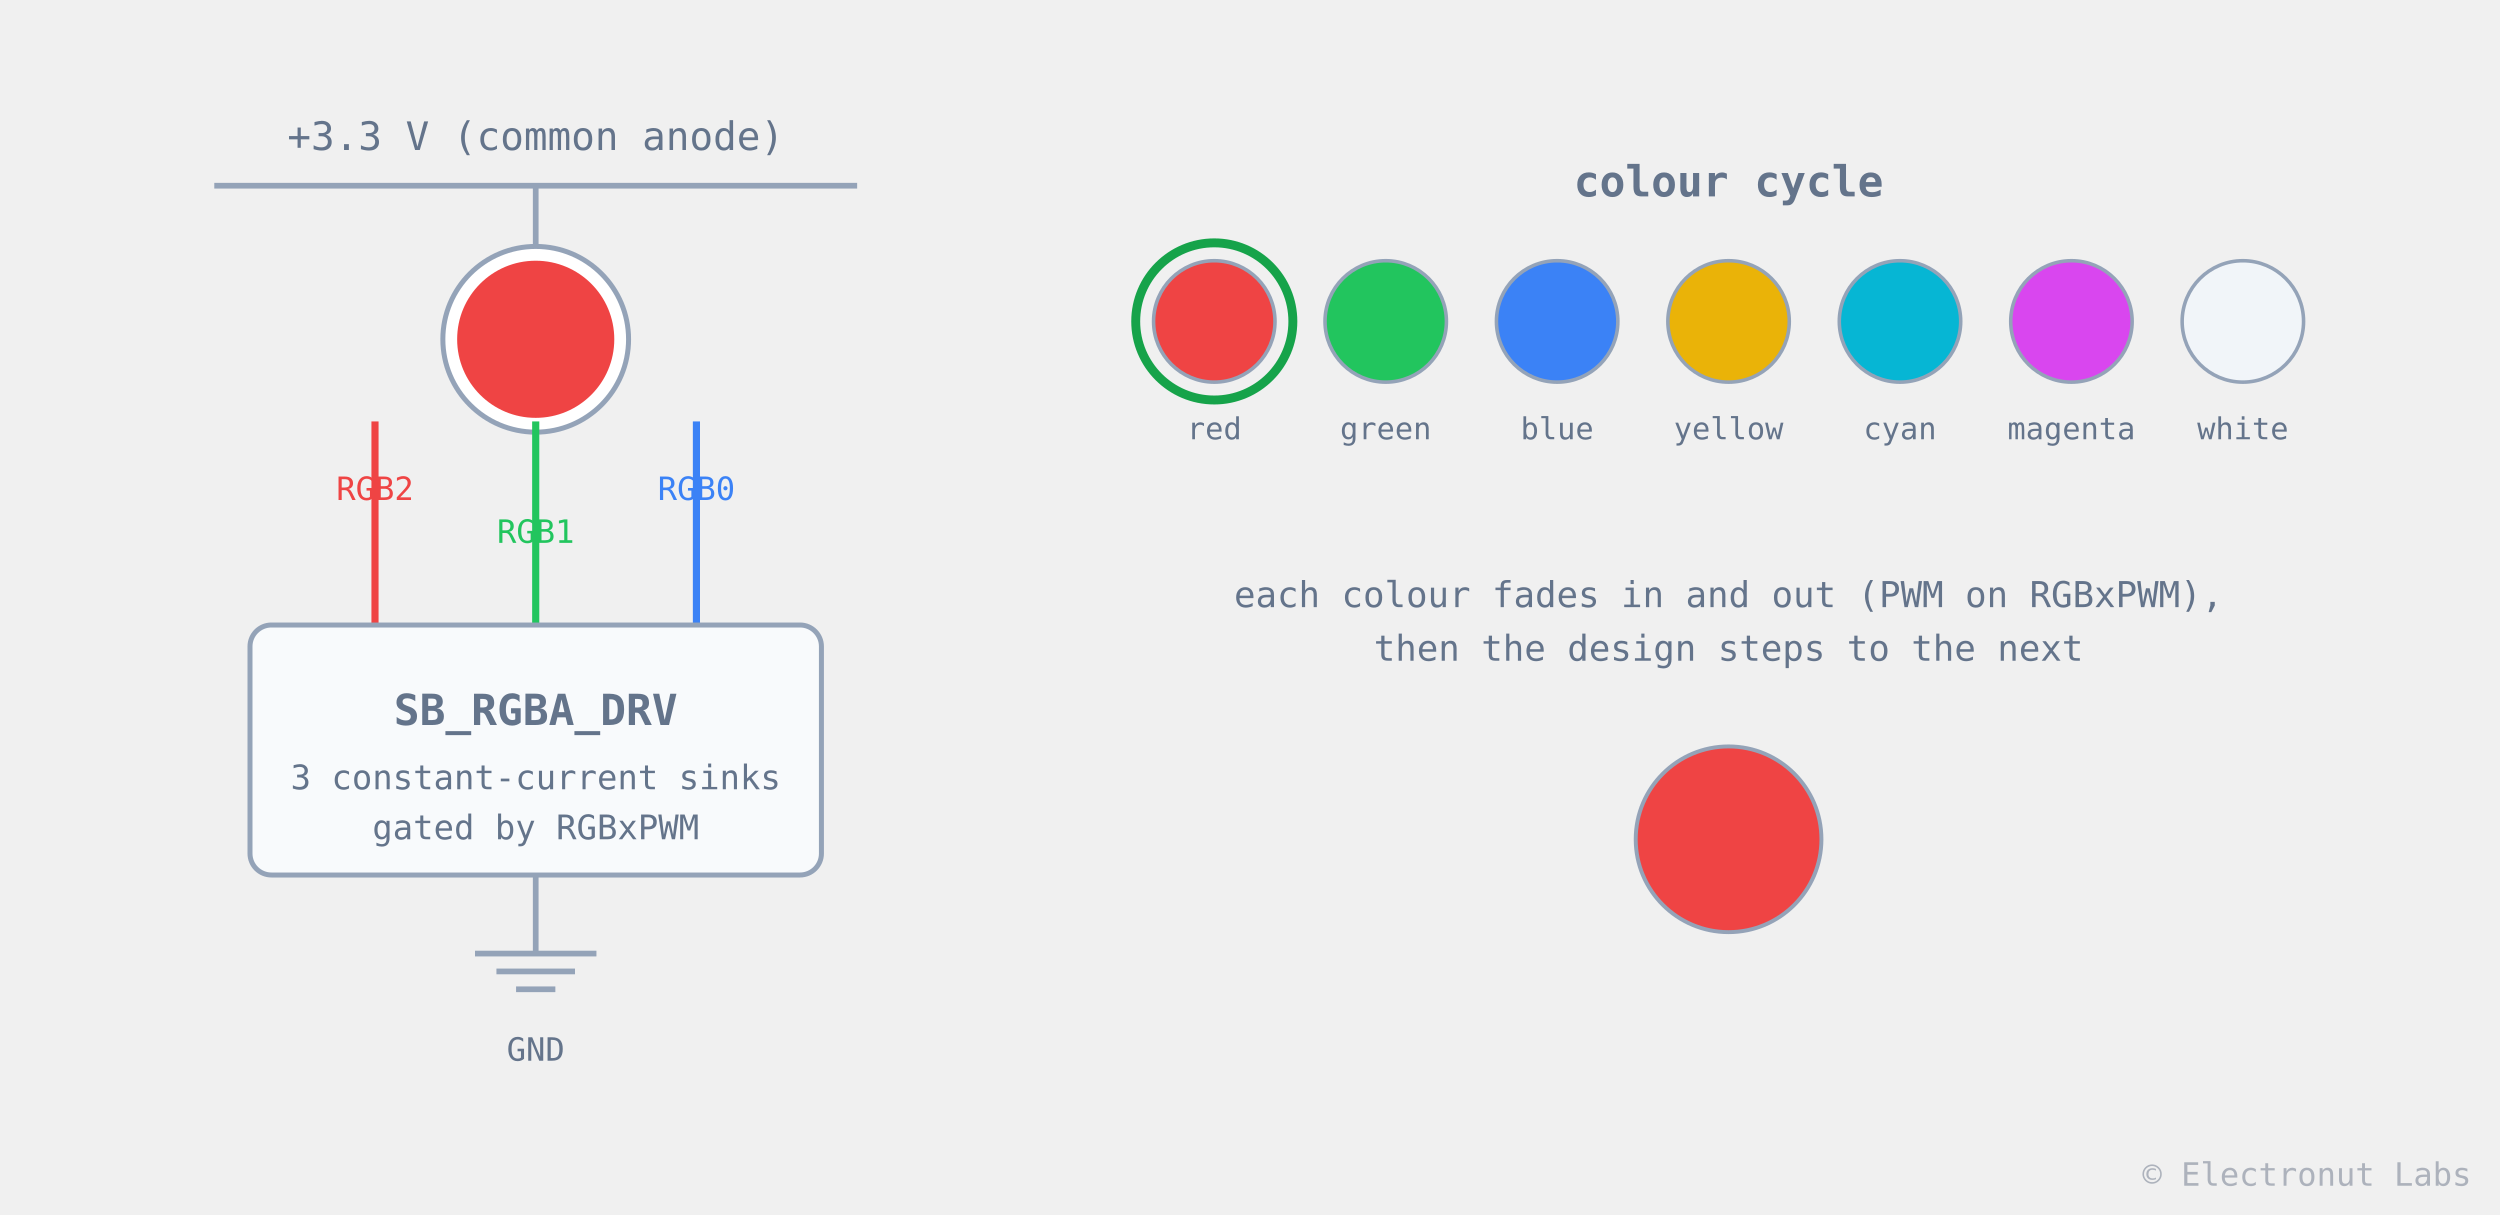
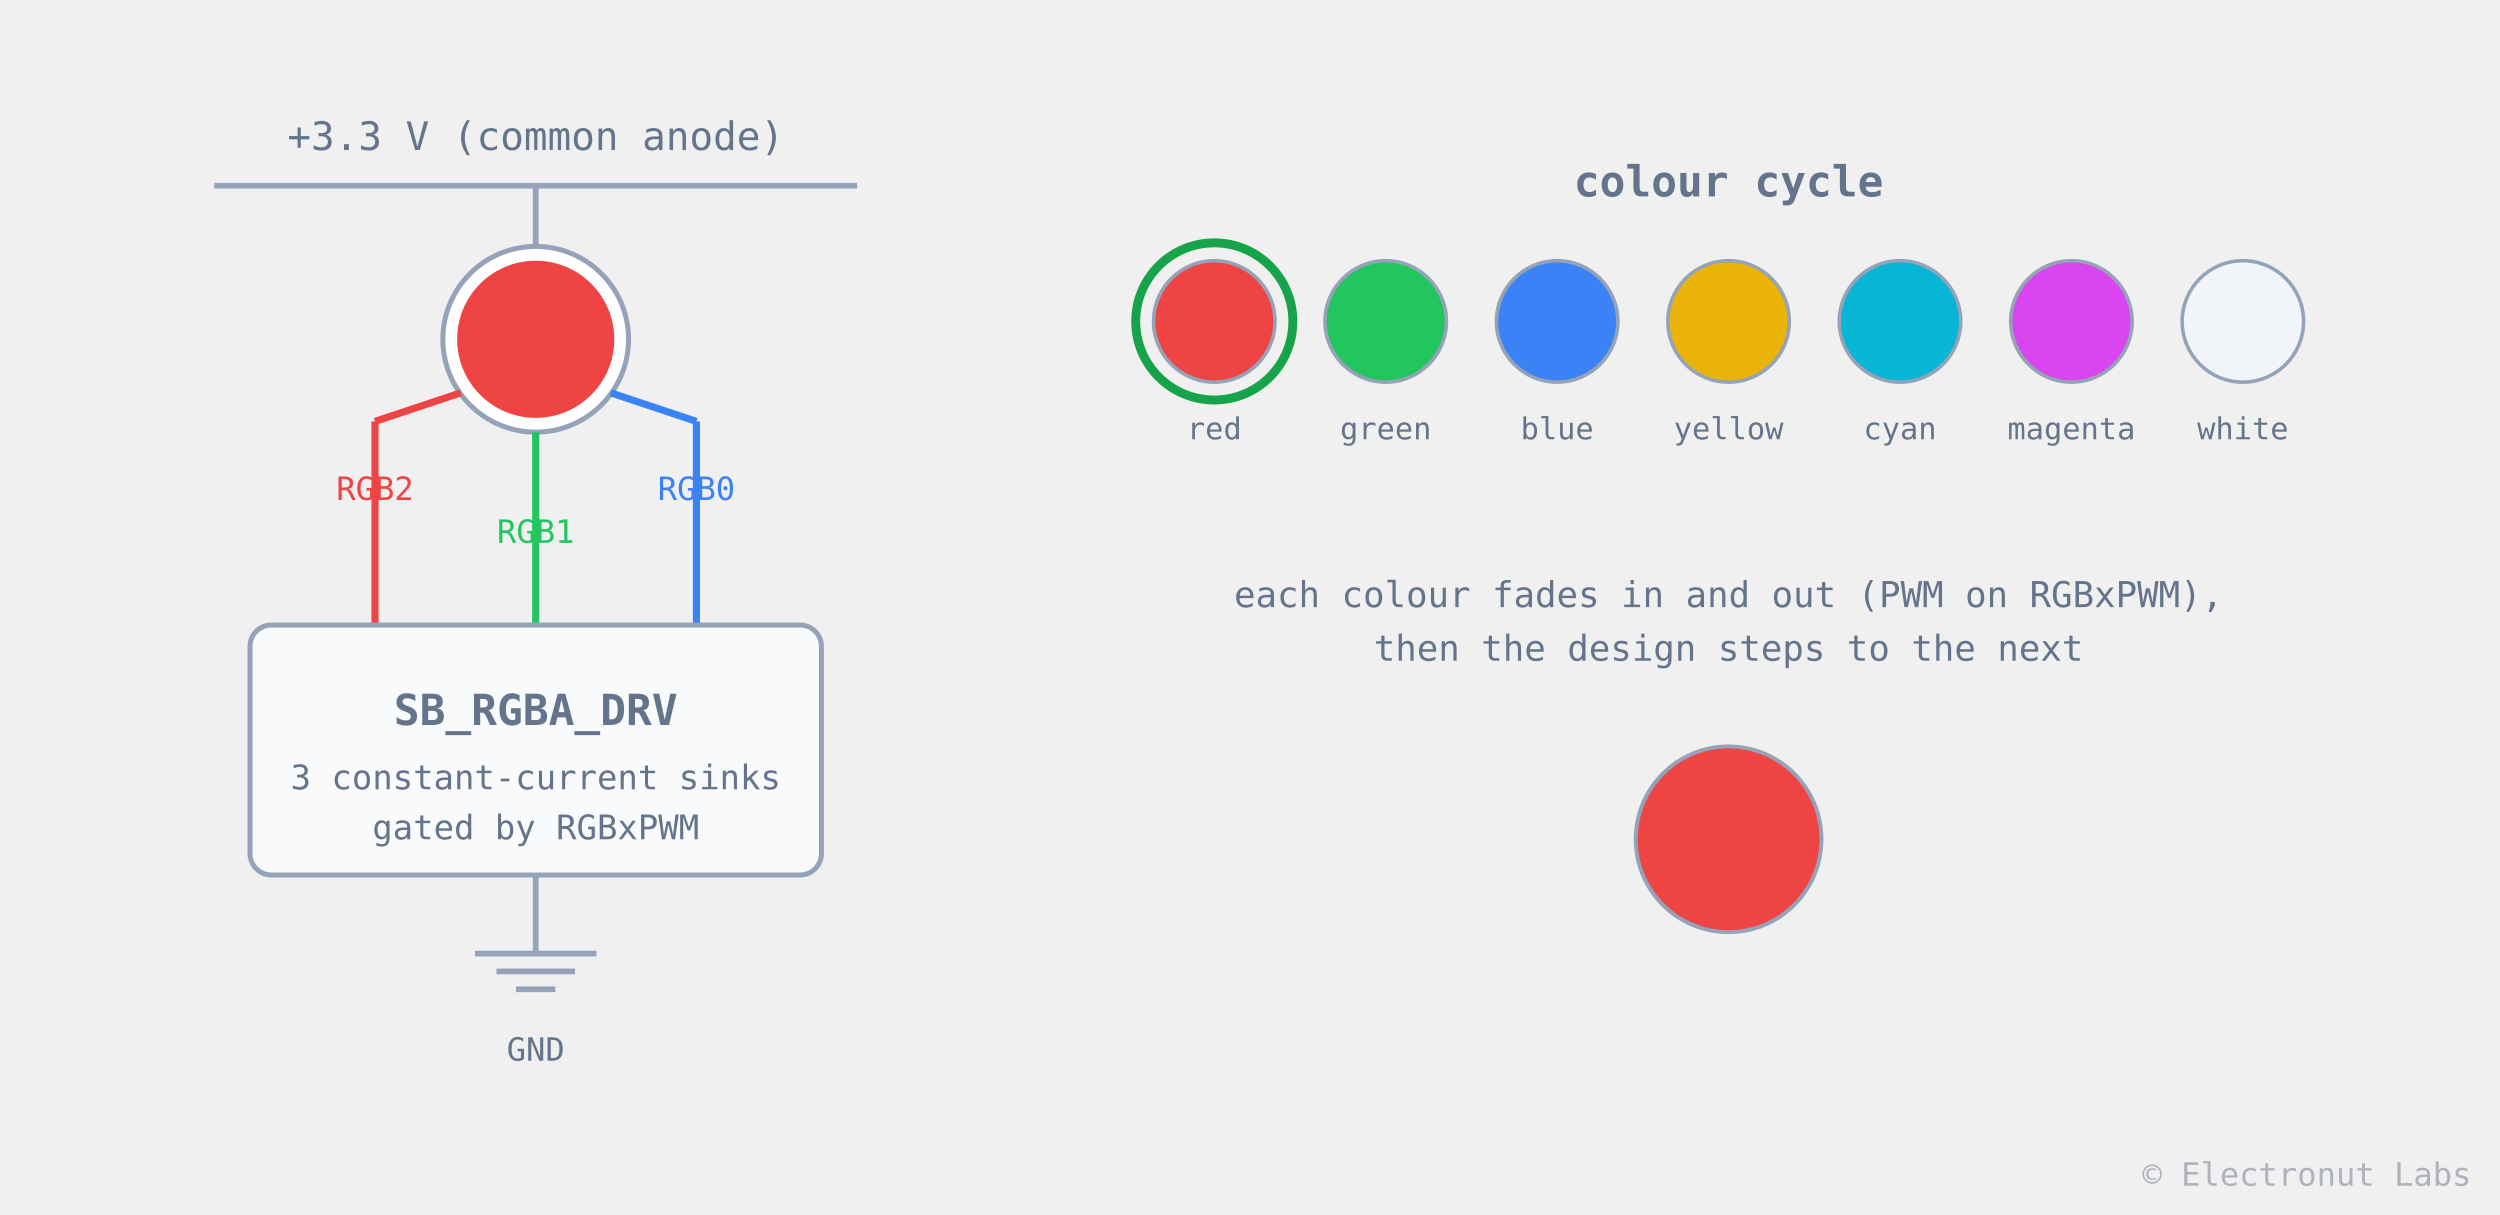
<svg xmlns="http://www.w3.org/2000/svg" viewBox="0 0 700 340" font-family="ui-monospace,SFMono-Regular,monospace">
  <text x="150" y="42" text-anchor="middle" font-size="11" fill="#64748b">+3.3 V (common anode)</text>
  <line x1="60" y1="52" x2="240" y2="52" stroke="#94a3b8" stroke-width="1.6" />
  <circle cx="150" cy="95" r="26" fill="#fff" stroke="#94a3b8" stroke-width="1.4" />
  <circle cx="150" cy="95" r="22" fill="#ef4444">
    <animate attributeName="fill" values="#ef4444;#22c55e;#3b82f6;#eab308;#06b6d4;#d946ef;#f8fafc;#ef4444" keyTimes="0;0.143;0.286;0.428;0.571;0.714;0.857;1" calcMode="discrete" dur="14s" repeatCount="indefinite" />
    <animate attributeName="opacity" values="0.12;1;0.12;1;0.12;1;0.12;1;0.12;1;0.12;1;0.12;1;0.12" keyTimes="0;0.071;0.143;0.214;0.286;0.357;0.429;0.5;0.571;0.643;0.714;0.786;0.857;0.929;1" dur="14s" repeatCount="indefinite" />
  </circle>
  <line x1="150" y1="52" x2="150" y2="69" stroke="#94a3b8" stroke-width="1.6" />
  <line x1="105" y1="118" x2="105" y2="175" stroke="#ef4444" stroke-width="2" />
-   <line x1="150" y1="118" x2="150" y2="175" stroke="#22c55e" stroke-width="2" />
+   <line x1="105" y1="118" x2="129" y2="110" stroke="#ef4444" stroke-width="2" />
+   <line x1="150" y1="121" x2="150" y2="175" stroke="#22c55e" stroke-width="2" />
  <line x1="195" y1="118" x2="195" y2="175" stroke="#3b82f6" stroke-width="2" />
+   <line x1="195" y1="118" x2="171" y2="110" stroke="#3b82f6" stroke-width="2" />
  <rect x="70" y="175" width="160" height="70" rx="6" fill="#f8fafc" stroke="#94a3b8" stroke-width="1.4" />
  <text x="150" y="203" text-anchor="middle" font-size="12" font-weight="600" fill="#64748b">SB_RGBA_DRV</text>
  <text x="150" y="221" text-anchor="middle" font-size="9.5" fill="#64748b">3 constant-current sinks</text>
  <text x="150" y="235" text-anchor="middle" font-size="9.5" fill="#64748b">gated by RGBxPWM</text>
  <line x1="150" y1="245" x2="150" y2="267" stroke="#94a3b8" stroke-width="1.6" />
  <line x1="133.0" y1="267" x2="167.0" y2="267" stroke="#94a3b8" stroke-width="1.6" />
  <line x1="139.0" y1="272" x2="161.0" y2="272" stroke="#94a3b8" stroke-width="1.6" />
  <line x1="144.5" y1="277" x2="155.5" y2="277" stroke="#94a3b8" stroke-width="1.6" />
  <text x="150" y="297" text-anchor="middle" font-size="9" fill="#64748b">GND</text>
  <text x="105" y="140" text-anchor="middle" font-size="9" fill="#ef4444">RGB2</text>
  <text x="150" y="152" text-anchor="middle" font-size="9" fill="#22c55e">RGB1</text>
  <text x="195" y="140" text-anchor="middle" font-size="9" fill="#3b82f6">RGB0</text>
  <text x="484" y="55" text-anchor="middle" font-size="12" font-weight="600" fill="#64748b">colour cycle</text>
  <circle cx="340" cy="90" r="17" fill="#ef4444" stroke="#94a3b8" stroke-width="1" />
  <text x="340" y="123" text-anchor="middle" font-size="8.5" fill="#64748b">red</text>
  <circle cx="388" cy="90" r="17" fill="#22c55e" stroke="#94a3b8" stroke-width="1" />
  <text x="388" y="123" text-anchor="middle" font-size="8.5" fill="#64748b">green</text>
  <circle cx="436" cy="90" r="17" fill="#3b82f6" stroke="#94a3b8" stroke-width="1" />
  <text x="436" y="123" text-anchor="middle" font-size="8.5" fill="#64748b">blue</text>
  <circle cx="484" cy="90" r="17" fill="#eab308" stroke="#94a3b8" stroke-width="1" />
  <text x="484" y="123" text-anchor="middle" font-size="8.5" fill="#64748b">yellow</text>
  <circle cx="532" cy="90" r="17" fill="#06b6d4" stroke="#94a3b8" stroke-width="1" />
  <text x="532" y="123" text-anchor="middle" font-size="8.5" fill="#64748b">cyan</text>
  <circle cx="580" cy="90" r="17" fill="#d946ef" stroke="#94a3b8" stroke-width="1" />
  <text x="580" y="123" text-anchor="middle" font-size="8.5" fill="#64748b">magenta</text>
  <circle cx="628" cy="90" r="17" fill="#f1f5f9" stroke="#94a3b8" stroke-width="1" />
  <text x="628" y="123" text-anchor="middle" font-size="8.5" fill="#64748b">white</text>
  <circle cx="340" cy="90" r="22" fill="none" stroke="#16a34a" stroke-width="2.5">
    <animate attributeName="cx" values="340;388;436;484;532;580;628;340" keyTimes="0;0.143;0.286;0.428;0.571;0.714;0.857;1" calcMode="discrete" dur="14s" repeatCount="indefinite" />
  </circle>
  <text x="484" y="170" text-anchor="middle" font-size="10" fill="#64748b">each colour fades in and out (PWM on RGBxPWM),</text>
  <text x="484" y="185" text-anchor="middle" font-size="10" fill="#64748b">then the design steps to the next</text>
  <circle cx="484" cy="235" r="26" fill="#ef4444">
    <animate attributeName="fill" values="#ef4444;#22c55e;#3b82f6;#eab308;#06b6d4;#d946ef;#f8fafc;#ef4444" keyTimes="0;0.143;0.286;0.428;0.571;0.714;0.857;1" calcMode="discrete" dur="14s" repeatCount="indefinite" />
    <animate attributeName="opacity" values="0.12;1;0.12;1;0.12;1;0.12;1;0.12;1;0.12;1;0.12;1;0.12" keyTimes="0;0.071;0.143;0.214;0.286;0.357;0.429;0.5;0.571;0.643;0.714;0.786;0.857;0.929;1" dur="14s" repeatCount="indefinite" />
  </circle>
  <circle cx="484" cy="235" r="26" fill="none" stroke="#94a3b8" stroke-width="1.1" />
  <text class="electronut-credit" x="692" y="332" text-anchor="end" font-family="ui-monospace,SFMono-Regular,monospace" font-size="9" fill="#9ca3af" opacity="0.8">© Electronut Labs</text>
</svg>
